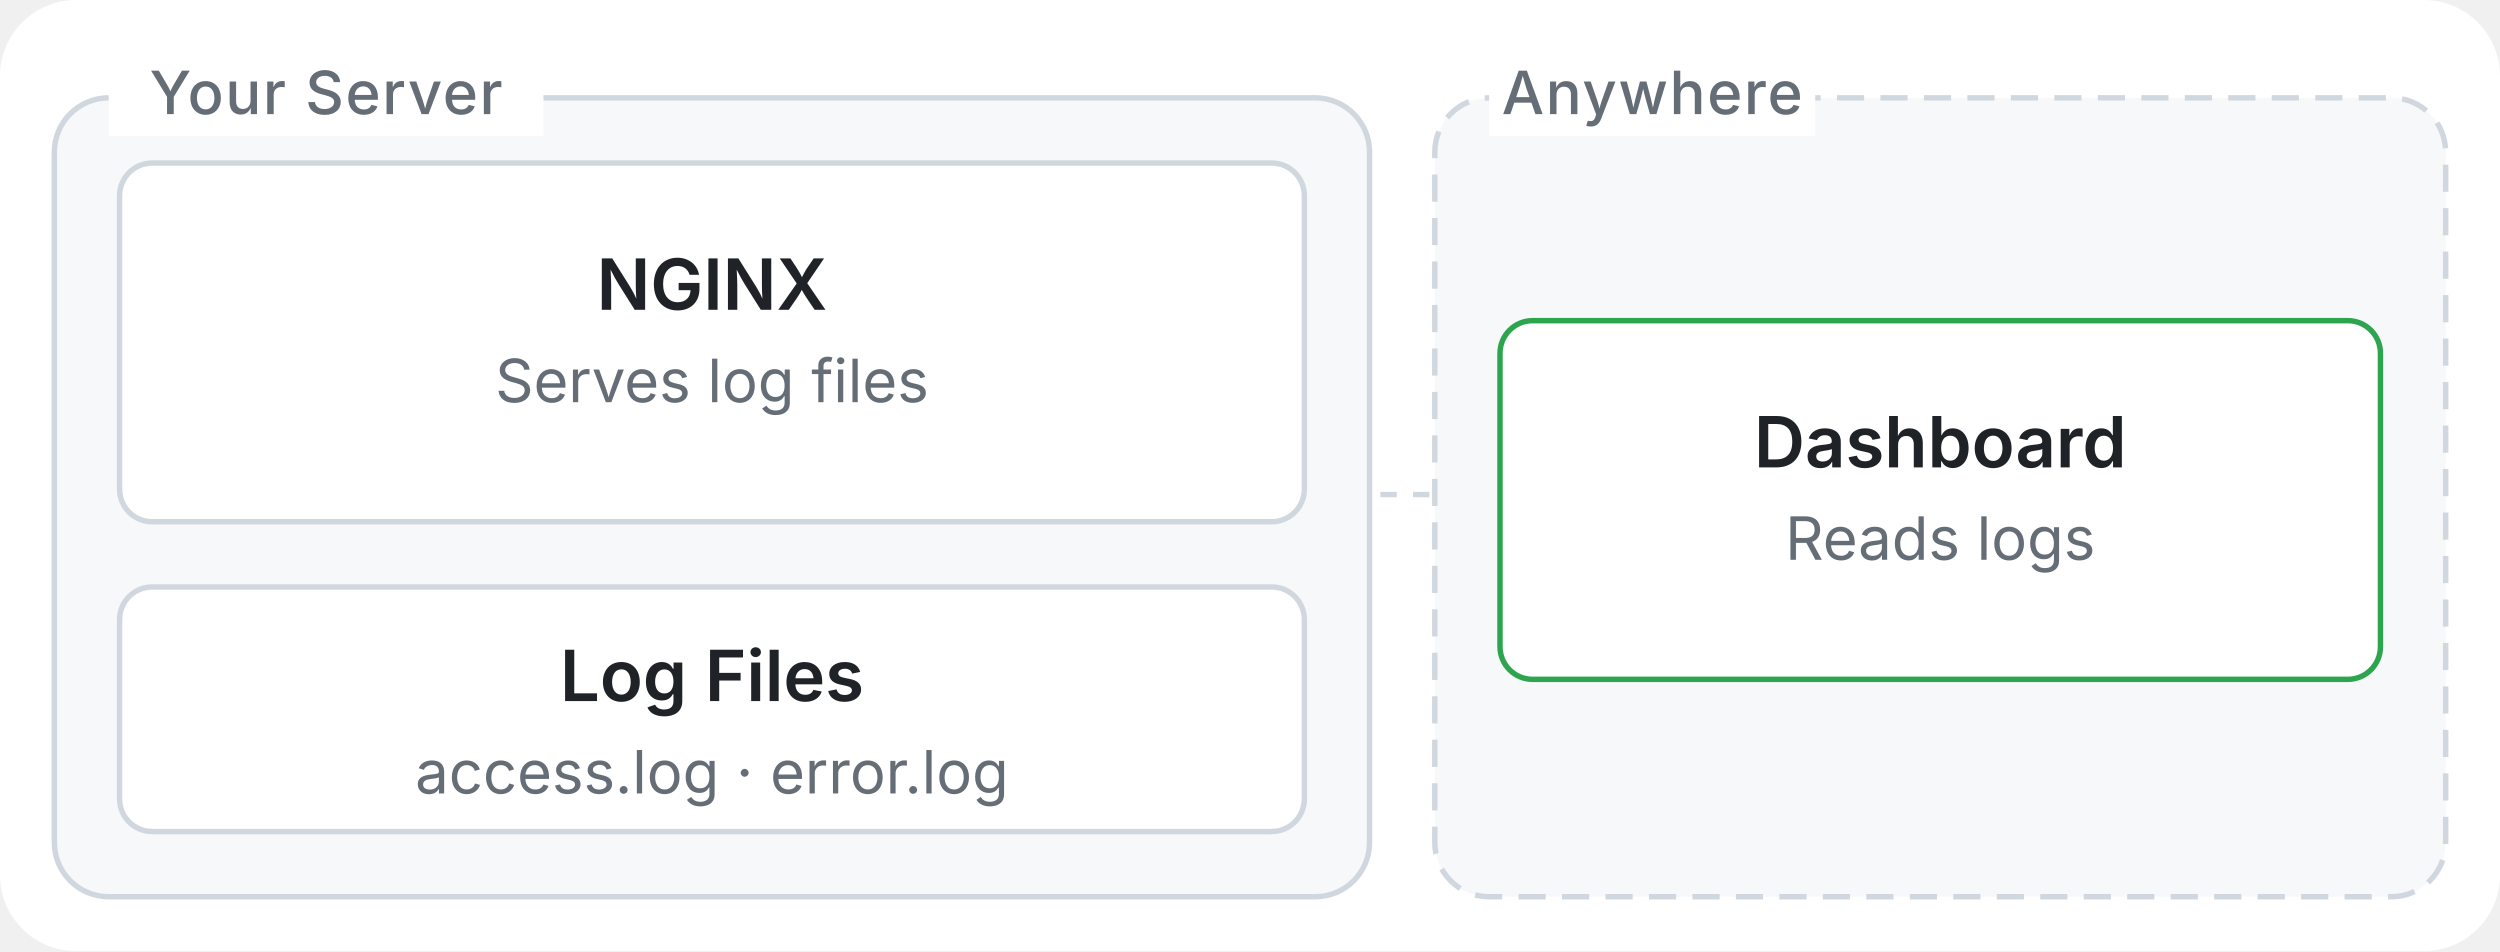
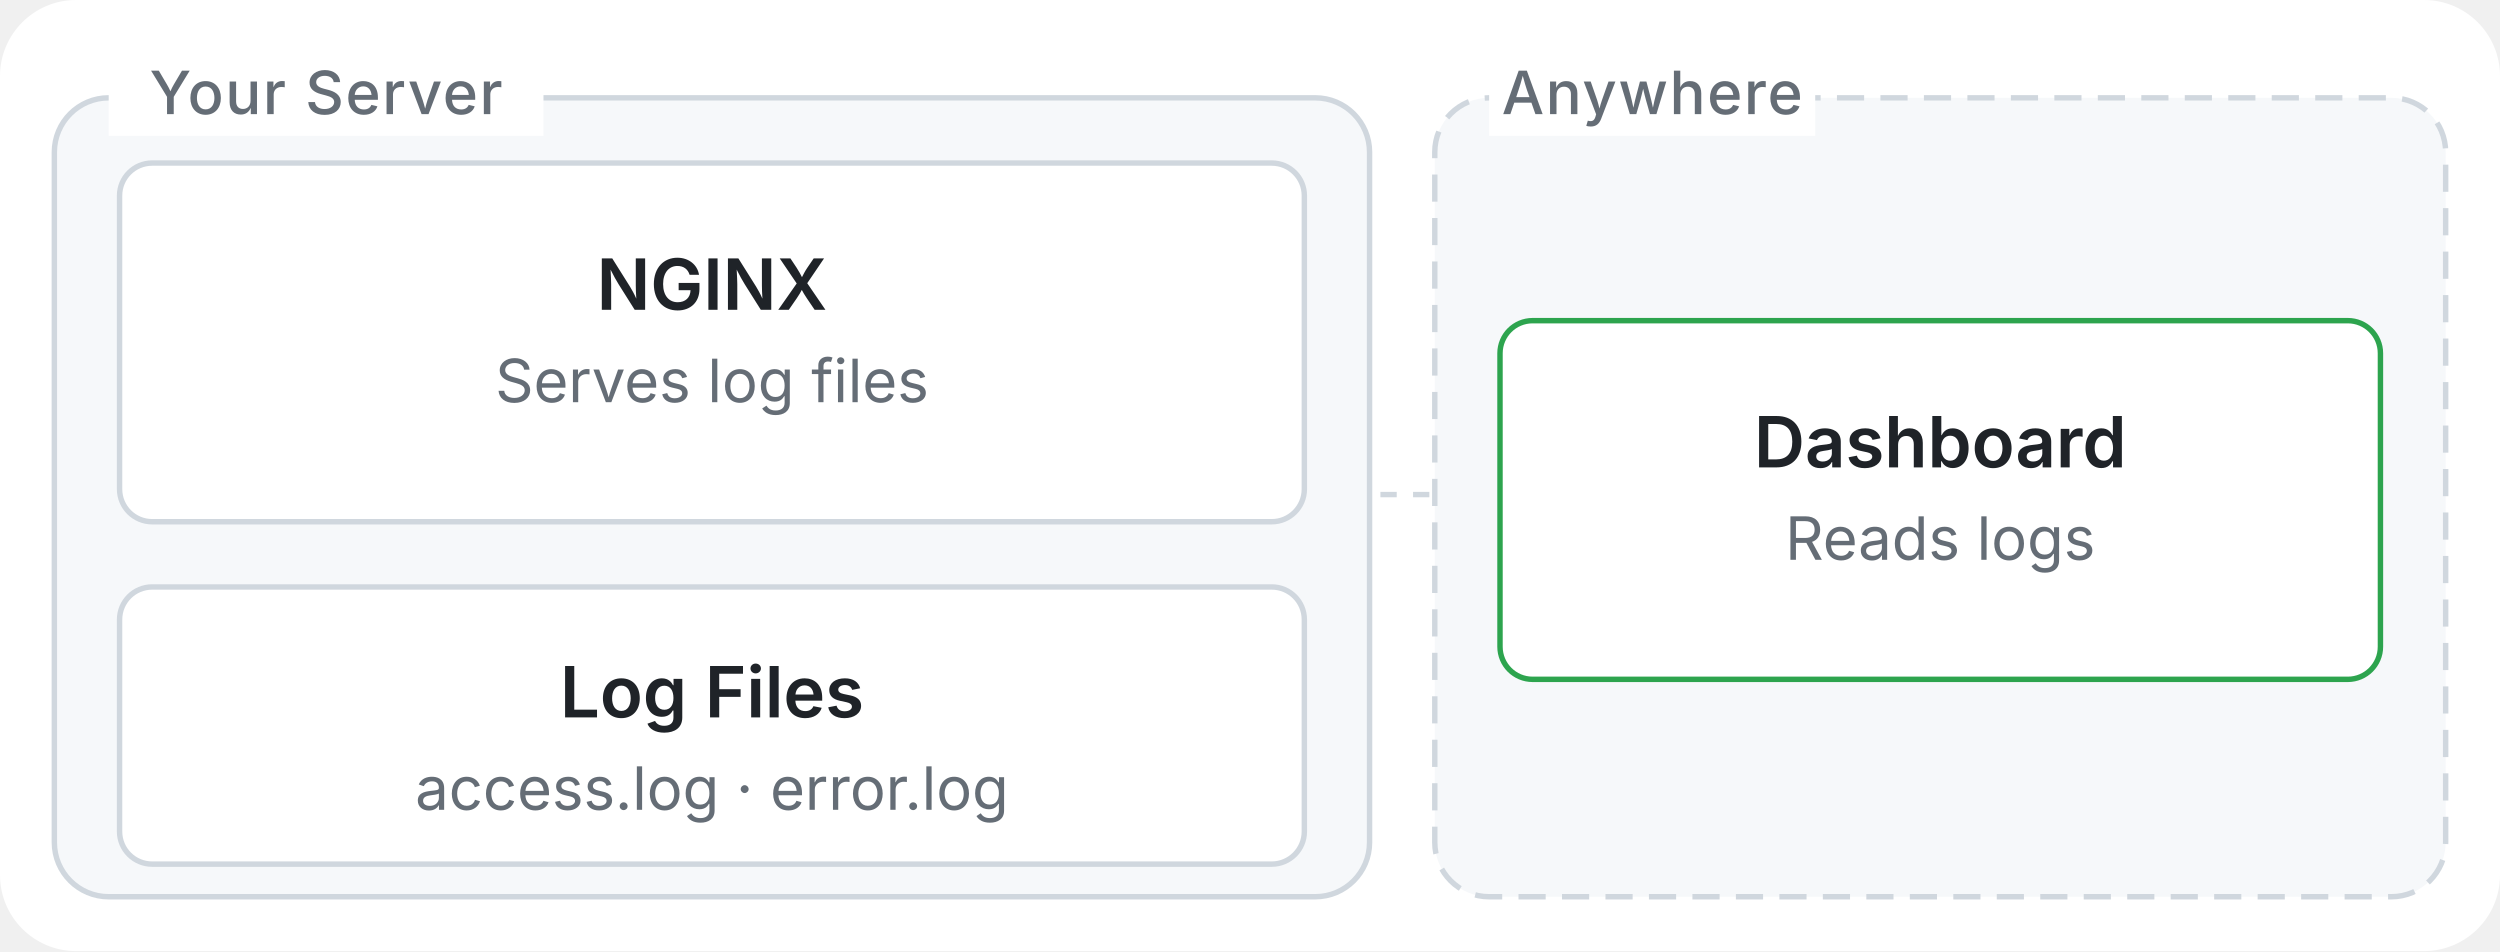
<svg xmlns="http://www.w3.org/2000/svg" width="460" height="175" viewBox="0 0 460 175">
  <defs>
    <clipPath id="rounded">
      <rect width="460" height="175" rx="14" />
    </clipPath>
  </defs>
  <style>
    text { font-family: Inter, Helvetica, Arial, sans-serif; }
  </style>
  <g clip-path="url(#rounded)">
    <rect width="460" height="175" fill="#ffffff" />
    <rect x="10" y="18" width="242" height="147" rx="10" fill="#f6f8fa" stroke="#d0d7de" stroke-width="1" />
    <rect x="20" y="11" width="80" height="14" fill="#ffffff" />
    <text x="60" y="21" text-anchor="middle" font-size="11" font-weight="500" fill="#656d76" letter-spacing="0.3">Your Server</text>
    <rect x="22" y="30" width="218" height="66" rx="6" fill="#ffffff" stroke="#d0d7de" stroke-width="1" />
    <text x="131" y="57" text-anchor="middle" font-size="13" font-weight="600" fill="#1f2328">NGINX</text>
    <text x="131" y="74" text-anchor="middle" font-size="11" fill="#656d76">Serves log files</text>
-     <rect x="22" y="108" width="218" height="45" rx="6" fill="#ffffff" stroke="#d0d7de" stroke-width="1" />
-     <text x="131" y="129" text-anchor="middle" font-size="13" font-weight="600" fill="#1f2328">Log Files</text>
-     <text x="131" y="146" text-anchor="middle" font-size="11" fill="#656d76">access.log · error.log</text>
+     <rect x="22" y="108" width="218" height="51" rx="6" fill="#ffffff" stroke="#d0d7de" stroke-width="1" />
+     <text x="131" y="132" text-anchor="middle" font-size="13" font-weight="600" fill="#1f2328">Log Files</text>
+     <text x="131" y="149" text-anchor="middle" font-size="11" fill="#656d76">access.log · error.log</text>
    <line x1="254" y1="91" x2="264" y2="91" stroke="#d0d7de" stroke-width="1" stroke-dasharray="3,3" />
    <rect x="264" y="18" width="186" height="147" rx="10" fill="#f6f8fa" stroke="#d0d7de" stroke-width="1" stroke-dasharray="5,3" />
    <rect x="274" y="11" width="60" height="14" fill="#ffffff" />
    <text x="304" y="21" text-anchor="middle" font-size="11" font-weight="500" fill="#656d76" letter-spacing="0.3">Anywhere</text>
    <rect x="276" y="59" width="162" height="66" rx="6" fill="#ffffff" stroke="#2da44e" stroke-width="1" />
    <text x="357" y="86" text-anchor="middle" font-size="13" font-weight="600" fill="#1f2328">Dashboard</text>
    <text x="357" y="103" text-anchor="middle" font-size="11" fill="#656d76">Reads logs</text>
  </g>
</svg>
